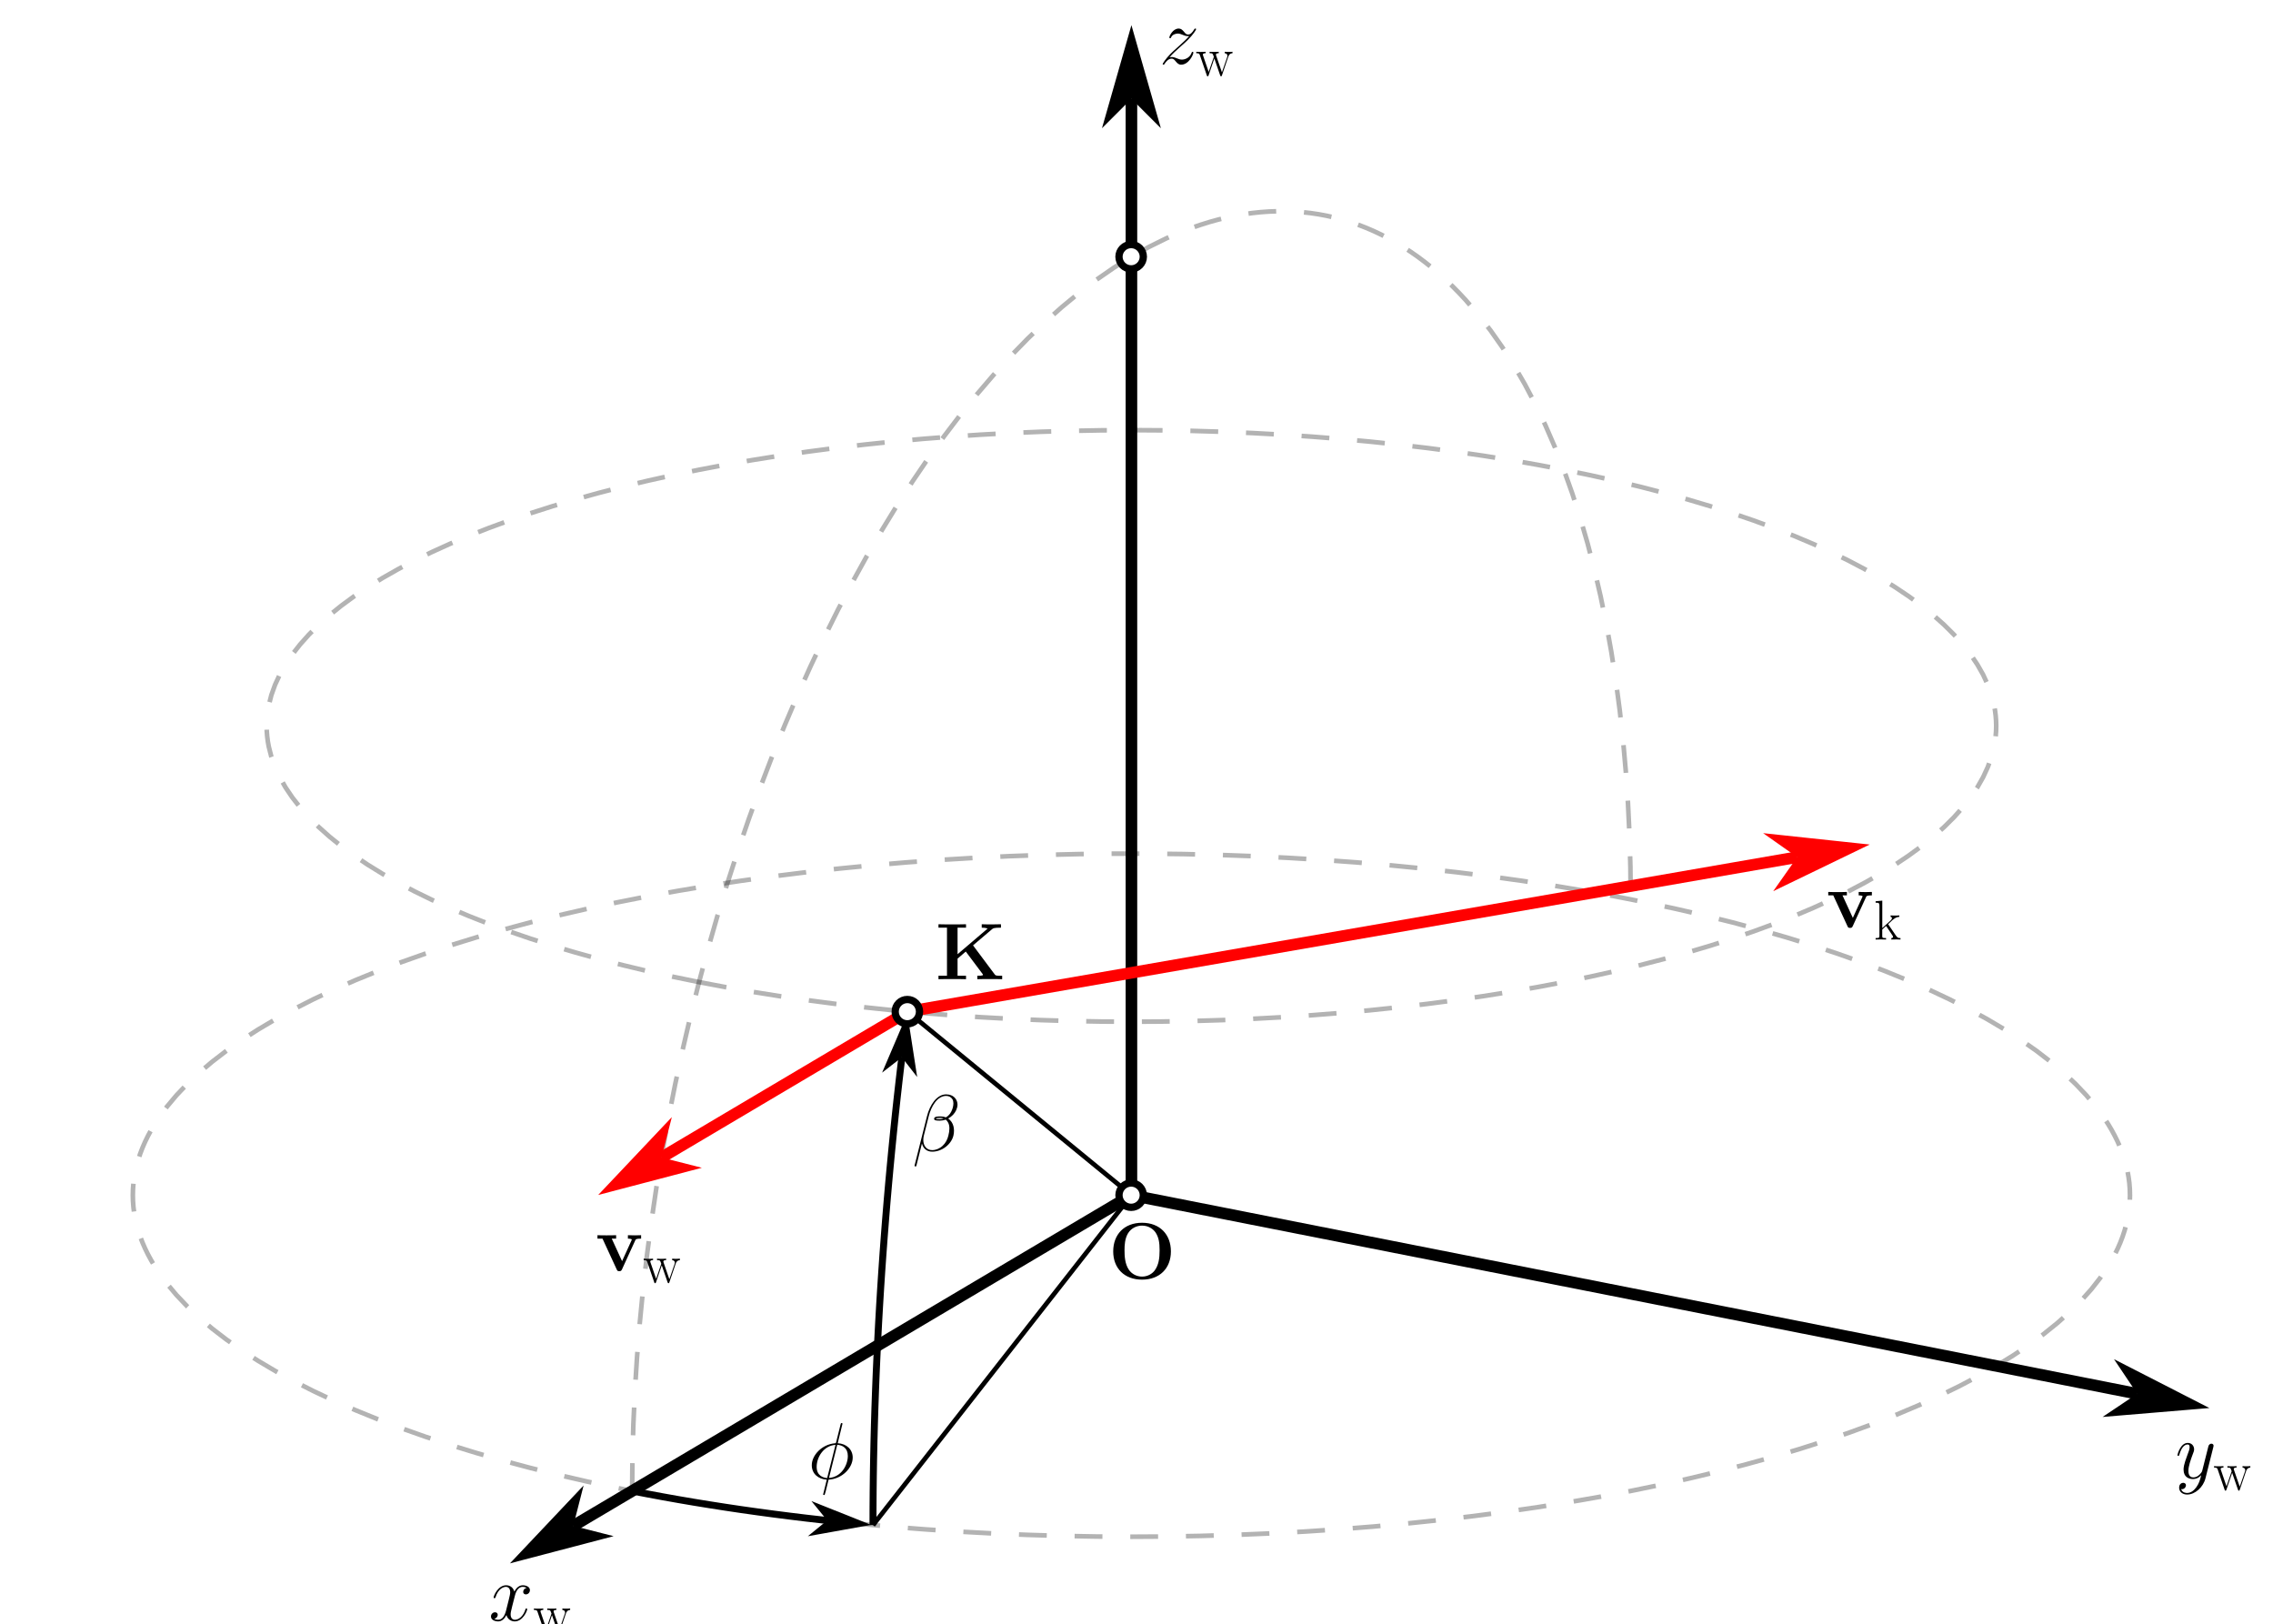
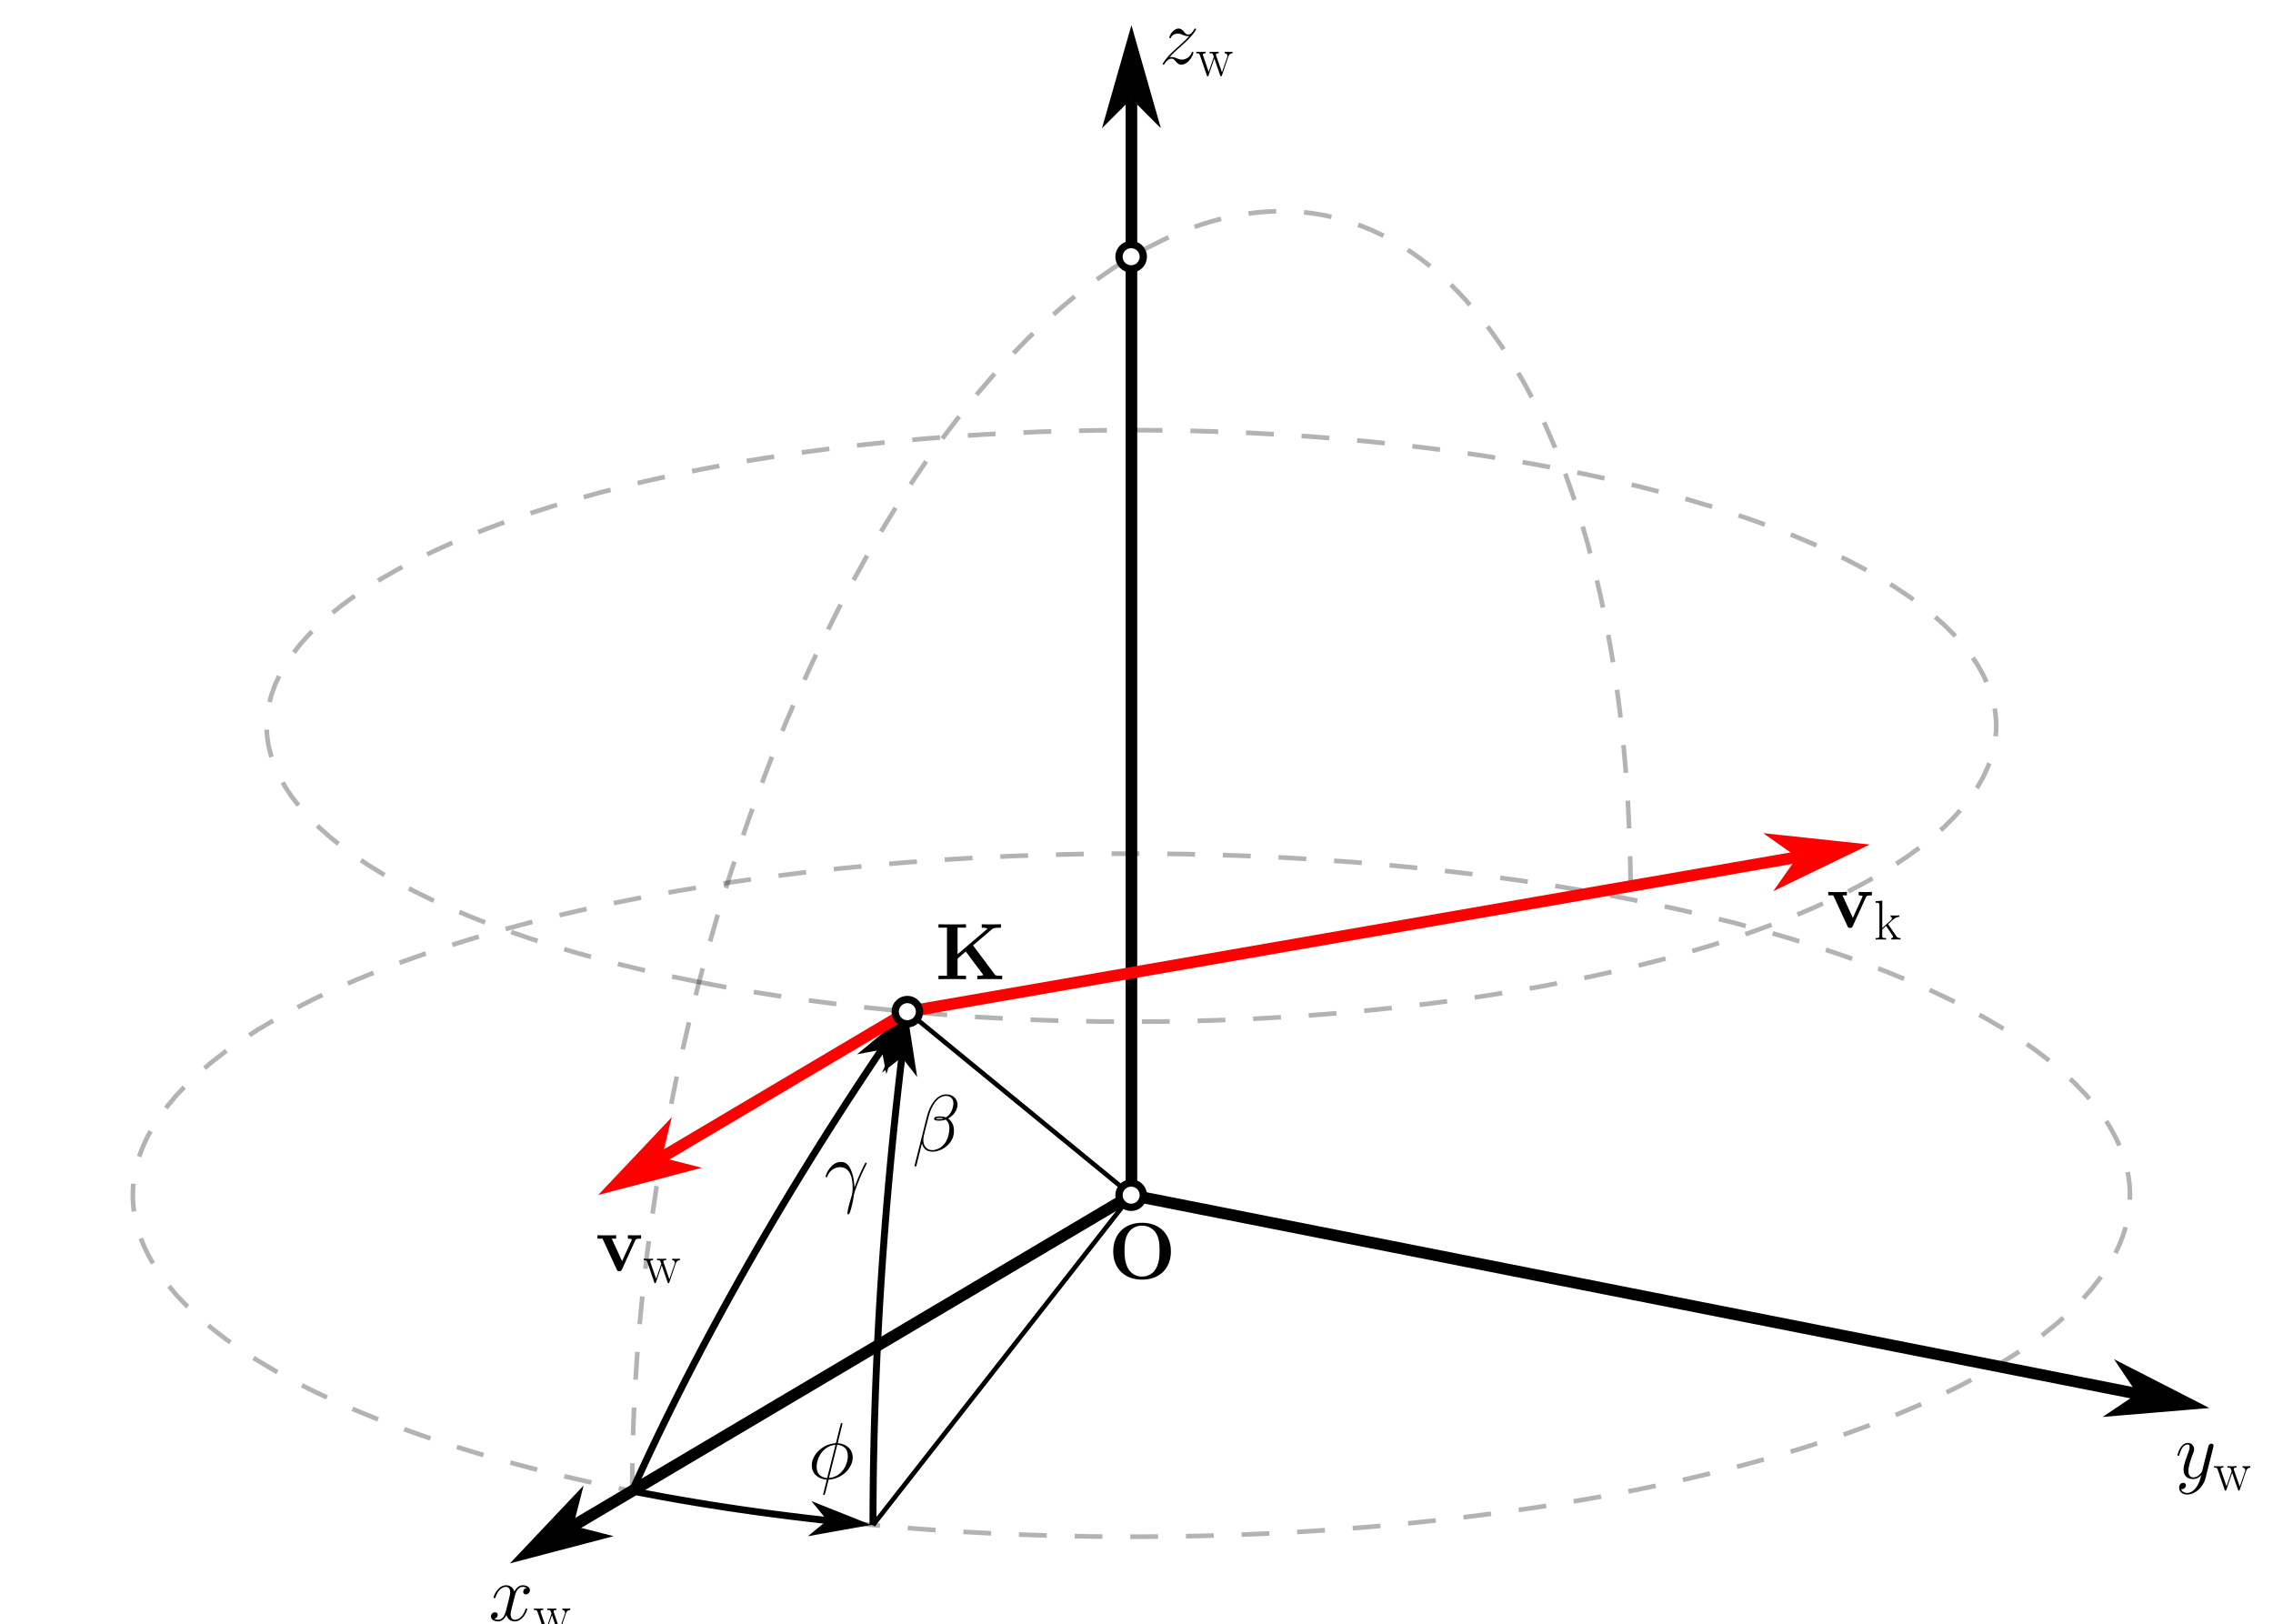
<svg xmlns="http://www.w3.org/2000/svg" xmlns:xlink="http://www.w3.org/1999/xlink" width="735pt" height="525pt" version="1.1" viewBox="0 0 735 525">
  <defs>
-     <g id="j">
+     <g id="k">
      <path d="m20.266-8.812c0-5.484-3.578-9.266-9.328-9.266-5.781 0-9.328 3.797-9.328 9.266s3.625 9.125 9.328 9.125c5.688 0 9.328-3.656 9.328-9.125zm-3.656-0.359c0 2.562-0.281 4.719-1.578 6.5-0.656 0.891-2.078 2-4.094 2-1.688 0-3.328-0.812-4.312-2.281-1.234-1.891-1.359-4.328-1.359-6.219 0-1.578 0.078-3.75 1.141-5.516 1.125-1.812 3-2.469 4.531-2.469 2.094 0 3.641 1.125 4.406 2.281 0.953 1.5 1.266 3.109 1.266 5.703z" />
    </g>
-     <g id="i">
+     <g id="j">
      <path d="m21.578 0v-1.109h-0.703c-1.391 0-1.5-0.141-1.75-0.5l-6.969-9.328 6.156-5.234c0.344-0.281 0.578-0.484 2.875-0.484v-1.109l-2.766 0.047c-0.781 0-2.797 0-3.453-0.047v1.109c0.578 0 1.203 0.031 1.875 0.281v0.031l-9.688 8.266v-8.578h2.734v-1.109c-0.75 0.047-3.516 0.047-4.453 0.047s-3.703 0-4.453-0.047v1.109h2.75v15.547h-2.75v1.109c0.75-0.047 3.516-0.047 4.453-0.047s3.703 0 4.453 0.047v-1.109h-2.734v-5.547l2.656-2.281 5.422 7.234c0.047 0.078 0.156 0.203 0.156 0.297 0 0.297-1.266 0.297-1.844 0.297v1.109c0.828-0.047 3.234-0.047 4.219-0.047 0.781 0 3.219 0 3.812 0.047z" />
    </g>
    <g id="b">
      <path d="m14.734-10.391v-1.109c-0.922 0.047-0.984 0.047-2.047 0.047l-2.219-0.047v1.109c0.703 0 1.266 0.125 1.266 0.312 0 0 0 0.047-0.125 0.312l-3.031 6.656-3.344-7.281h1.422v-1.109c-0.594 0.047-2.406 0.047-3.109 0.047-0.75 0-2.25 0-2.922-0.047v1.109h1.625l4.562 9.891c0.234 0.5 0.281 0.625 0.875 0.625 0.422 0 0.625-0.047 0.859-0.562l4.281-9.359c0.172-0.391 0.281-0.594 1.906-0.594z" />
    </g>
-     <g id="h">
+     <g id="i">
      <path d="m12.438-3.703c0-0.125-0.109-0.234-0.266-0.234-0.234 0-0.25 0.125-0.328 0.344-0.703 2.266-2.203 3.328-3.375 3.328-0.906 0-1.391-0.672-1.391-1.734 0-0.562 0.094-0.984 0.516-2.688l0.906-3.531c0.391-1.547 1.266-2.688 2.453-2.688 0 0 0.781 0 1.328 0.344-0.828 0.141-1.141 0.766-1.141 1.266 0 0.625 0.484 0.828 0.859 0.828 0.766 0 1.312-0.672 1.312-1.375 0-1.094-1.234-1.578-2.328-1.578-1.578 0-2.469 1.547-2.688 2.047-0.609-1.953-2.203-2.047-2.672-2.047-2.641 0-4.047 3.391-4.047 3.953 0 0.109 0.109 0.234 0.281 0.234 0.219 0 0.266-0.156 0.312-0.25 0.891-2.875 2.625-3.422 3.375-3.422 1.156 0 1.391 1.094 1.391 1.703 0 0.578-0.156 1.172-0.453 2.422l-0.891 3.547c-0.391 1.547-1.141 2.969-2.516 2.969-0.125 0-0.766 0-1.312-0.328 0.922-0.188 1.141-0.953 1.141-1.266 0-0.531-0.391-0.828-0.891-0.828-0.609 0-1.297 0.531-1.297 1.359 0 1.094 1.219 1.594 2.344 1.594 1.234 0 2.125-0.984 2.656-2.047 0.422 1.516 1.719 2.047 2.672 2.047 2.641 0 4.047-3.406 4.047-3.969z" />
    </g>
-     <g id="g">
+     <g id="h">
      <path d="m12.312-10.078c0.016-0.125 0.078-0.281 0.078-0.438 0-0.391-0.312-0.656-0.703-0.656-0.234 0-0.781 0.109-0.984 0.891l-1.922 7.609c-0.125 0.469-0.125 0.516-0.328 0.812-0.531 0.719-1.375 1.594-2.625 1.594-1.453 0-1.578-1.422-1.578-2.125 0-1.469 0.703-3.469 1.391-5.328 0.297-0.75 0.453-1.109 0.453-1.641 0-1.078-0.781-2.062-2.047-2.062-2.391 0-3.344 3.75-3.344 3.953 0 0.109 0.094 0.234 0.281 0.234 0.234 0 0.266-0.094 0.359-0.453 0.625-2.188 1.609-3.219 2.625-3.219 0.234 0 0.672 0 0.672 0.859 0 0.672-0.281 1.422-0.672 2.406-1.281 3.391-1.281 4.25-1.281 4.875 0 2.453 1.766 3.031 3.062 3.031 0.75 0 1.688-0.234 2.594-1.203l0.031 0.031c-0.391 1.531-0.656 2.531-1.562 3.812-0.703 0.984-1.703 1.859-2.984 1.859-0.312 0-1.547-0.047-1.938-1.25 0.078 0.031 0.266 0.031 0.266 0.031 0.766 0 1.297-0.672 1.297-1.266s-0.5-0.797-0.891-0.797c-0.406 0-1.312 0.297-1.312 1.578 0 1.312 1.109 2.219 2.578 2.219 2.594 0 5.219-2.375 5.938-5.25z" />
    </g>
-     <g id="f">
+     <g id="g">
      <path d="m11.031-3.625c0-0.109-0.016-0.266-0.281-0.266-0.203 0-0.234 0.109-0.312 0.375-0.562 1.516-2.094 2.141-3.109 2.141-0.547 0-1.062-0.172-1.609-0.406-1.031-0.422-1.312-0.422-1.656-0.422-0.25 0-0.547 0-0.766 0.109 1.109-1.281 2.016-2.078 3.312-3.25 1.547-1.344 2.219-1.984 2.594-2.375 1.812-1.781 2.719-3.297 2.719-3.5s-0.266-0.203-0.266-0.203c-0.188 0-0.234 0.094-0.359 0.281-0.656 1.109-1.266 1.656-1.938 1.656-0.547 0-0.844-0.234-1.328-0.859-0.547-0.641-0.984-1.078-1.734-1.078-1.891 0-3.031 2.359-3.031 2.906 0 0.062 0.031 0.219 0.25 0.219s0.234-0.094 0.312-0.281c0.453-1.031 1.688-1.219 2.188-1.219 0.531 0 1.062 0.188 1.594 0.422 0.984 0.406 1.406 0.406 1.672 0.406 0.172 0 0.281 0 0.406-0.016-0.859 1-2.25 2.25-3.422 3.312-1.656 1.453-2.094 1.922-2.609 2.406-1.578 1.609-2.547 3.141-2.547 3.312 0 0.156 0.141 0.219 0.297 0.219 0.141 0 0.172-0.031 0.359-0.344 0.406-0.641 1.234-1.609 2.203-1.609 0.531 0 0.797 0.188 1.312 0.828 0.5 0.578 0.938 1.125 1.766 1.125 2.531 0 3.984-3.297 3.984-3.891z" />
    </g>
-     <g id="e">
+     <g id="f">
      <path d="m13.297-4.844c0.156-0.578 0.203-1.141 0.203-1.688 0-1-0.234-1.969-0.75-2.75-0.312-0.453-0.672-0.875-1.141-1.156 0.281-0.156 0.562-0.344 0.828-0.547 1.031-0.781 1.781-1.844 2.062-2.984 0.078-0.312 0.141-0.641 0.141-0.953 0-0.781-0.266-1.5-0.734-2.078-0.672-0.828-1.734-1.266-2.953-1.266-3.047 0-5.328 3.547-6.188 7.078l-4.016 15.953c0 0.188 0.109 0.266 0.203 0.266h0.156c0.109 0 0.188-0.062 0.219-0.156l1.812-7.281c0.359 1.578 1.516 2.672 3.312 2.672 1.453 0 2.984-0.5 4.297-1.484 1.25-0.938 2.203-2.25 2.547-3.625zm-1.609-0.109c-0.281 1.219-0.891 2.438-1.891 3.344-0.969 0.891-2.188 1.375-3.344 1.375-1.844 0-2.875-1.453-2.875-3.281 0-0.422 0.047-0.859 0.156-1.328l1.578-6.266c0.797-3.266 2.797-6.656 5.641-6.656 0.891 0 1.609 0.375 2.031 1.062 0.234 0.375 0.328 0.844 0.328 1.344 0 0.406-0.078 0.859-0.172 1.297-0.266 0.984-0.703 1.969-1.531 2.719-0.203 0.172-0.469 0.359-0.703 0.516-0.516-0.203-1.094-0.312-1.703-0.312-0.891 0-1.953 0-2.109 0.625 0 0.078-0.016 0.172-0.016 0.172 0 0.578 1 0.578 1.859 0.578 0.625 0 1.266-0.109 1.891-0.344 0.359 0.297 0.641 0.656 0.828 1.062 0.266 0.547 0.359 1.172 0.359 1.812 0 0.734-0.125 1.516-0.328 2.281zm-1.531-5.516c-0.391 0.125-0.797 0.203-1.188 0.203-0.547 0-1.359 0-1.297-0.156 0.047-0.219 0.875-0.219 1.5-0.219 0.359 0 0.672 0.047 0.984 0.172z" />
    </g>
+     <g id="e">
+       <path d="m14.453-6.812c0-2.625-1.969-4.484-4.844-4.656l1.531-6.281c0-0.234-0.188-0.234-0.266-0.234-0.234 0-0.25 0.062-0.359 0.5l-1.391 5.562c-0.078 0.344-0.141 0.391-0.141 0.391-0.016 0.062-0.25 0.078-0.25 0.078-4.25 0.359-7.516 3.859-7.516 7.094 0 2.812 2.156 4.516 4.844 4.672l-0.594 2.438c-0.359 1.375-0.578 2.219-0.578 2.328 0 0 0 0.203 0.266 0.203 0.078 0 0.188 0 0.234-0.094 0.047-0.062 0.203-0.688 0.312-1.016l0.953-3.859c4.438-0.234 7.797-3.859 7.797-7.125zm-1.578-0.547c0 2.922-2.047 6.812-6.094 7.125l2.672-10.719c1.719 0.094 3.422 1.062 3.422 3.594zm-3.984-3.578-2.703 10.734c-1.266-0.078-3.391-0.75-3.391-3.609 0-3.266 2.359-6.891 6.094-7.125z" />
+     </g>
    <g id="d">
-       <path d="m14.453-6.812c0-2.625-1.969-4.484-4.844-4.656l1.531-6.281c0-0.234-0.188-0.234-0.266-0.234-0.234 0-0.25 0.062-0.359 0.5l-1.391 5.562c-0.078 0.344-0.141 0.391-0.141 0.391-0.016 0.062-0.25 0.078-0.25 0.078-4.25 0.359-7.516 3.859-7.516 7.094 0 2.812 2.156 4.516 4.844 4.672l-0.594 2.438c-0.359 1.375-0.578 2.219-0.578 2.328 0 0 0 0.203 0.266 0.203 0.078 0 0.188 0 0.234-0.094 0.047-0.062 0.203-0.688 0.312-1.016l0.953-3.859c4.438-0.234 7.797-3.859 7.797-7.125zm-1.578-0.547c0 2.922-2.047 6.812-6.094 7.125l2.672-10.719c1.719 0.094 3.422 1.062 3.422 3.594zm-3.984-3.578-2.703 10.734c-1.266-0.078-3.391-0.75-3.391-3.609 0-3.266 2.359-6.891 6.094-7.125z" />
+       <path d="m13.781-10.953s-0.031-0.219-0.266-0.219c0 0-0.172 0-0.219 0.109-0.062 0.047-0.969 1.812-1.75 3.578-0.375 0.875-0.906 2.047-1.75 4.328-0.062-1.281-0.109-3.266-1.094-5.594-0.516-1.297-1.391-2.672-3.281-2.672-3.188 0-4.922 4.062-4.922 4.734 0 0.234 0.172 0.234 0.25 0.234 0.234 0 0.234-0.047 0.359-0.391 0.547-1.609 2.203-2.875 4-2.875 3.594 0 4.109 4.016 4.109 6.578 0 1.641-0.172 2.188-0.328 2.703-0.5 1.609-1.359 4.812-1.359 5.547 0 0.203 0.078 0.438 0.297 0.438 0.391 0 0.625-0.859 0.906-1.891 0.625-2.281 0.766-3.422 0.906-4.453 0.078-0.625 1.547-4.906 3.594-8.969 0.188-0.422 0.547-1.109 0.547-1.188z" />
    </g>
    <g id="a">
      <path d="m11.906-7.328v-0.469c-0.359 0.016-0.719 0.047-1.078 0.047s-1.125 0-1.438-0.047v0.469c0.562 0.047 0.875 0.375 0.875 0.828 0 0.125-0.047 0.281-0.078 0.406l-1.703 4.938-1.844-5.344c-0.047-0.141-0.094-0.281-0.094-0.344 0-0.484 0.609-0.484 0.906-0.484v-0.469c-0.422 0.047-1.188 0.047-1.609 0.047-0.453 0-0.938 0-1.344-0.047v0.469c0.984 0 0.984 0.047 1.375 1.188l-1.672 4.859-1.797-5.25c-0.094-0.234-0.094-0.266-0.094-0.312 0-0.484 0.625-0.484 0.906-0.484v-0.469c-0.422 0.047-1.188 0.047-1.641 0.047-0.406 0-1.016 0-1.391-0.047v0.469c0.797 0 0.984 0.062 1.188 0.656l2.234 6.531c0.062 0.234 0.125 0.281 0.266 0.281 0.125 0 0.203-0.031 0.297-0.297l1.859-5.484 1.891 5.484c0.094 0.266 0.156 0.297 0.281 0.297 0.156 0 0.203-0.047 0.281-0.281l2.062-6.062c0.359-1.062 1.094-1.094 1.359-1.125z" />
    </g>
    <g id="c">
      <path d="m8.609 0v-0.469c-0.859 0-1.047-0.172-1.594-0.969l-2.281-3.344c-0.016-0.047-0.109-0.156-0.109-0.203l1.453-1.359c1.031-0.875 1.672-0.953 2.156-0.984v-0.469c-0.109 0-0.172 0.016-0.172 0.016l-0.891 0.031c-0.5 0-1.281 0-1.766-0.047v0.469c0.25 0.031 0.438 0.172 0.438 0.422 0 0.359-0.391 0.703-0.391 0.703l-2.734 2.5v-8.875l-2.156 0.203v0.469c1.062 0 1.234 0.109 1.234 0.984v9.672c0 0.688-0.078 0.781-1.234 0.781v0.469c0.438-0.031 1.234-0.031 1.688-0.031s1.25 0 1.688 0.031v-0.469c-1.172 0-1.234-0.078-1.234-0.781v-2l1.25-1.141 1.828 2.719c0.219 0.328 0.406 0.578 0.406 0.812 0 0.328-0.328 0.391-0.547 0.391v0.469c0.438-0.031 1.203-0.031 1.656-0.031z" />
    </g>
  </defs>
  <rect x="-73.5" y="-52.5" width="882" height="630" fill="#fff" />
  <path d="m105 0h525v525h-525z" fill="#fff" />
  <path d="m365.86 386.43-72.375-59.328" fill="none" stroke="#000" stroke-linejoin="round" stroke-width="1.5" />
  <path d="m365.86 386.43-83.57 106.68" fill="none" stroke="#000" stroke-linejoin="round" stroke-width="1.5" />
  <g>
-     <use x="358.36" y="413.431" xlink:href="#j" />
-     <use x="302.485" y="316.599" xlink:href="#i" />
-     <use x="158.045" y="523.98" xlink:href="#h" />
+     <use x="358.36" y="413.431" xlink:href="#k" />
+     <use x="302.485" y="316.599" xlink:href="#j" />
+     <use x="158.045" y="523.98" xlink:href="#i" />
    <use x="172.458" y="527.865" xlink:href="#a" />
-     <use x="703.396" y="477.952" xlink:href="#g" />
+     <use x="703.396" y="477.952" xlink:href="#h" />
    <use x="715.762" y="481.838" xlink:href="#a" />
-     <use x="374.857" y="20.652" xlink:href="#f" />
+     <use x="374.857" y="20.652" xlink:href="#g" />
    <use x="386.639" y="24.538" xlink:href="#a" />
    <use x="590.559" y="299.888" xlink:href="#b" />
    <use x="605.939" y="303.774" xlink:href="#c" />
    <use x="192.576" y="410.874" xlink:href="#b" />
    <use x="207.956" y="414.76" xlink:href="#a" />
-     <use x="294.982" y="372.103" xlink:href="#e" />
-     <use x="261.281" y="478.098" xlink:href="#d" />
+     <use x="294.982" y="372.103" xlink:href="#f" />
+     <use x="261.281" y="478.098" xlink:href="#e" />
+     <use x="266.485" y="387.098" xlink:href="#d" />
  </g>
  <path d="m204.41 482.07 0.098-10.645 0.293-10.754 0.492-10.84 0.688-10.918 0.879-10.984 1.078-11.031 1.266-11.07 1.461-11.094 1.645-11.105 1.836-11.102 2.019-11.082 2.203-11.055 2.379-11.008 2.559-10.953 2.734-10.883 2.902-10.797 3.07-10.699 3.231-10.59 3.391-10.469 3.547-10.332 3.699-10.184 3.84-10.023 3.984-9.848 4.125-9.664 4.25-9.469 4.379-9.258 4.504-9.043 4.613-8.809 4.727-8.566 4.832-8.316 4.93-8.055 5.019-7.781 5.106-7.504 5.188-7.211 5.262-6.91 5.328-6.606 5.391-6.289 5.441-5.965 5.492-5.637 5.531-5.297 5.566-4.953 5.594-4.606 5.613-4.25 5.629-3.887 5.633-3.523 5.637-3.152 5.625-2.777 2.809-1.25 2.805-1.156 2.801-1.059 2.793-0.961 2.789-0.871 2.777-0.77 2.769-0.676 2.762-0.582 2.75-0.484 2.742-0.387 2.727-0.289 2.715-0.191 2.703-0.098h2.688l2.672 0.098 2.656 0.195 2.641 0.289 2.621 0.387 2.602 0.484 2.586 0.582 2.562 0.676 2.543 0.773 2.523 0.871 2.5 0.965 2.477 1.059 2.449 1.156 2.43 1.25 2.402 1.344 2.375 1.438 2.352 1.531 2.32 1.621 2.297 1.719 2.266 1.809 2.234 1.898 2.203 1.988 2.176 2.082 2.141 2.168 2.113 2.262 4.121 4.781 3.984 5.129 3.844 5.469 3.695 5.801 3.547 6.129 3.391 6.449 3.234 6.762 3.066 7.066 2.902 7.356 2.734 7.644 2.559 7.922 2.383 8.188 2.199 8.445 2.019 8.691 1.836 8.926 1.648 9.152 1.457 9.367 1.27 9.57 1.074 9.758 0.879 9.938 0.688 10.105 0.492 10.258 0.297 10.402 0.098 10.531" fill="none" stroke="#000" stroke-dasharray="9 9" stroke-linejoin="round" stroke-opacity=".3" stroke-width="1.5" />
  <path d="m204.41 482.07 9.855 1.871 10.043 1.75 10.215 1.629 10.375 1.504 10.52 1.383 10.656 1.254 10.781 1.129 10.887 0.996 10.98 0.867 11.062 0.738 11.133 0.602 11.188 0.469 11.227 0.336 11.254 0.203 11.27 0.066 11.27-0.066 11.254-0.203 11.23-0.336 11.184-0.469 11.133-0.602 11.062-0.738 10.984-0.867 10.887-0.996 10.777-1.129 10.656-1.254 10.523-1.383 10.371-1.504 10.215-1.629 10.043-1.75 9.859-1.871 9.66-1.984 9.453-2.098 9.23-2.211 9-2.32 8.762-2.426 8.504-2.531 8.242-2.629 7.973-2.723 7.684-2.82 7.394-2.91 7.094-2.996 6.781-3.078 6.465-3.156 6.141-3.234 5.805-3.305 5.465-3.371 5.117-3.434 4.762-3.496 4.402-3.547 4.039-3.598 3.672-3.644 3.293-3.688 2.918-3.723 2.535-3.758 1.125-1.887 1.023-1.895 0.934-1.902 0.832-1.906 0.734-1.91 0.637-1.914 0.543-1.922 0.441-1.922 0.344-1.922 0.246-1.926 0.148-1.926 0.047-1.93-0.047-1.926-0.148-1.926-0.246-1.926-0.344-1.926-0.441-1.922-0.543-1.918-0.637-1.914-0.734-1.91-0.832-1.906-0.934-1.902-1.023-1.895-1.125-1.891-1.219-1.879-2.727-3.742-3.109-3.707-3.481-3.664-3.856-3.621-4.223-3.574-4.582-3.523-4.941-3.465-5.293-3.402-5.633-3.34-5.973-3.269-6.305-3.195-6.625-3.117-6.938-3.039-7.246-2.953-7.539-2.863-7.832-2.773-8.105-2.676-8.375-2.582-8.637-2.477-8.879-2.375-9.117-2.266-9.344-2.152-9.559-2.043-9.762-1.93-9.949-1.809-10.133-1.691-10.297-1.566-10.449-1.445-10.59-1.316-10.719-1.191-10.836-1.062-10.934-0.934-11.023-0.801-11.102-0.668-11.16-0.539-11.207-0.402-11.246-0.27-11.262-0.133h-11.273l-11.262 0.133-11.242 0.27-11.211 0.402-11.16 0.539-11.098 0.668-11.027 0.801-10.934 0.934-10.836 1.062-10.719 1.191-10.59 1.316-10.449 1.445-10.297 1.566-10.129 1.691-9.953 1.809-9.762 1.93-9.555 2.043-9.344 2.152-9.121 2.266-8.879 2.375-8.633 2.477-8.379 2.582-8.105 2.676-7.828 2.773-7.543 2.863-7.246 2.953-6.938 3.039-6.625 3.117-6.301 3.195-5.973 3.269-5.637 3.34-5.293 3.402-4.938 3.465-4.586 3.523-4.223 3.574-3.856 3.621-3.481 3.664-3.106 3.707-2.727 3.742-1.223 1.879-1.121 1.891-1.027 1.895-0.93 1.902-0.836 1.906-0.734 1.91-0.637 1.914-0.539 1.918-0.445 1.922-0.344 1.926-0.246 1.926-0.145 1.926-0.051 1.926 0.051 1.93 0.145 1.926 0.246 1.926 0.344 1.922 0.445 1.922 0.539 1.922 0.637 1.914 0.734 1.91 0.836 1.906 0.93 1.902 1.027 1.895 1.121 1.887 1.223 1.883 2.727 3.742 3.106 3.703 3.481 3.668 3.856 3.621 4.223 3.574 4.586 3.523 4.938 3.461 5.293 3.406 5.637 3.336 5.973 3.269 6.301 3.195 6.625 3.121 6.938 3.035 7.246 2.953 7.543 2.867 7.828 2.773 8.105 2.676 8.379 2.578 8.633 2.481 8.879 2.371 9.121 2.266 9.344 2.156 9.555 2.043 4.859 0.977" fill="none" stroke="#000" stroke-dasharray="9 9" stroke-linejoin="round" stroke-opacity=".3" stroke-width="1.5" />
  <path d="m226.04 317.54 8.535 1.617 8.699 1.516 8.844 1.414 8.984 1.305 9.113 1.195 9.23 1.086 9.332 0.977 9.43 0.863 9.508 0.75 9.582 0.637 9.641 0.523 9.688 0.406 9.723 0.293 9.75 0.172 9.758 0.059 9.758-0.059 9.75-0.172 9.723-0.293 9.688-0.406 9.641-0.523 9.582-0.637 9.512-0.75 9.426-0.863 9.336-0.977 9.227-1.086 9.113-1.195 8.984-1.305 8.848-1.414 8.695-1.516 8.535-1.617 8.367-1.719 8.188-1.816 7.996-1.918 7.793-2.008 7.586-2.102 7.367-2.188 7.137-2.277 6.902-2.363 6.656-2.441 6.406-2.519 6.141-2.594 5.875-2.664 5.598-2.734 5.316-2.801 5.027-2.863 4.731-2.918 4.434-2.977 4.125-3.023 3.812-3.074 3.5-3.117 3.176-3.156 2.856-3.191 2.523-3.223 2.195-3.254 1.863-3.277 1.527-3.297 1.191-3.312 0.848-3.328 0.301-1.664 0.211-1.668 0.129-1.668 0.043-1.672-0.043-1.668-0.129-1.668-0.211-1.668-0.301-1.668-0.848-3.324-1.191-3.312-1.527-3.297-1.863-3.277-2.195-3.254-2.523-3.223-2.856-3.195-3.176-3.156-3.5-3.117-3.812-3.07-4.125-3.027-4.434-2.973-4.731-2.922-5.027-2.859-5.316-2.801-5.598-2.734-5.875-2.668-6.141-2.594-6.406-2.519-6.656-2.441-6.902-2.359-7.137-2.277-7.367-2.191-7.586-2.098-7.793-2.012-7.996-1.914-8.188-1.816-8.367-1.723-8.535-1.617-8.695-1.516-8.848-1.41-8.984-1.305-9.113-1.195-9.227-1.086-9.336-0.977-9.426-0.867-9.512-0.75-9.582-0.637-9.641-0.523-9.688-0.406-9.723-0.289-9.75-0.176-9.758-0.059-9.758 0.059-9.75 0.176-9.723 0.289-9.688 0.406-9.641 0.523-9.582 0.637-9.508 0.75-9.43 0.867-9.332 0.977-9.23 1.086-9.113 1.195-8.984 1.305-8.844 1.41-8.699 1.516-8.535 1.617-8.367 1.723-8.188 1.816-7.992 1.914-7.797 2.012-7.586 2.098-7.367 2.191-7.137 2.277-6.902 2.359-6.656 2.441-6.402 2.519-6.144 2.594-5.875 2.668-5.598 2.734-5.316 2.801-5.027 2.859-4.731 2.922-4.434 2.973-4.125 3.027-3.812 3.07-3.496 3.117-3.18 3.156-2.852 3.195-2.527 3.223-2.195 3.254-1.863 3.277-1.527 3.297-1.188 3.312-0.852 3.324-0.297 1.668-0.215 1.668-0.129 1.668-0.043 1.668 0.043 1.672 0.129 1.668 0.215 1.668 0.297 1.664 0.852 3.328 1.188 3.312 1.527 3.297 1.863 3.277 2.195 3.254 2.527 3.223 2.852 3.191 3.18 3.156 3.496 3.117 3.812 3.074 4.125 3.023 4.434 2.977 4.731 2.918 5.027 2.863 5.316 2.801 5.598 2.734 5.875 2.664 6.144 2.594 6.402 2.519 6.656 2.441 6.902 2.363 7.137 2.277 7.367 2.188 7.586 2.102 7.797 2.008 7.992 1.918 8.188 1.816 8.367 1.719" fill="none" stroke="#000" stroke-dasharray="9 9" stroke-linejoin="round" stroke-opacity=".3" stroke-width="1.5" />
  <path d="m282.29 493.1 0.012-5.312 0.039-5.344 0.062-5.371 0.09-5.398 0.113-5.426 0.141-5.449 0.164-5.473 0.191-5.492 0.215-5.516 0.242-5.527 0.266-5.547 0.289-5.562 0.316-5.57 0.34-5.586 0.367-5.594 0.391-5.602 0.414-5.606 0.438-5.609 0.461-5.613 0.488-5.613 0.512-5.613 0.535-5.609 0.559-5.606 0.578-5.598 0.605-5.59 0.629-5.582 0.652-5.57 0.238-1.906" fill="none" stroke="#000" stroke-linejoin="round" stroke-width="2.25" />
  <path transform="matrix(-.12558 1 -1 -.12558 0 0)" d="m299.65-329.36 4.467-4.463-15.627 4.462 15.627 4.467z" stroke="#000" stroke-width="1.191" />
  <path d="m204.41 482.07 4.902 0.949 4.953 0.922 5 0.891 5.043 0.859 5.086 0.828 5.129 0.801 5.168 0.77 5.207 0.734 5.242 0.707 5.277 0.676 5.312 0.645 5.344 0.609 1.453 0.148" fill="none" stroke="#000" stroke-linejoin="round" stroke-width="2.25" />
  <path transform="matrix(-1 -.10131 .10131 -1 0 0)" d="m-314.91-459.78 4.476-4.477-15.667 4.478 15.668 4.475z" stroke="#000" stroke-width="1.194" />
+   <path d="m204.41 482.07 2.019-4.449 2.07-4.481 2.117-4.508 2.164-4.531 2.211-4.555 2.258-4.578 2.301-4.598 2.348-4.621 2.391-4.633 2.434-4.656 2.477-4.668 2.519-4.68 2.559-4.695 2.602-4.703 2.637-4.715 2.676-4.723 2.715-4.731 2.754-4.734 2.785-4.738 2.824-4.742 2.856-4.742 2.891-4.738 2.922-4.742 2.953-4.734 2.988-4.731 3.016-4.723 3.043-4.719 3.07-4.707 3.102-4.695 3.125-4.688 1.883-2.762" fill="none" stroke="#000" stroke-linejoin="round" stroke-width="2.25" />
+   <path transform="matrix(-.68261 1 -1 -.68261 0 0)" d="m98.055-352.51 3.717-3.717-13.01 3.717 13.01 3.717z" stroke="#000" stroke-width=".991" />
  <path d="m365.86 386.43-180.54 106.95" fill="none" stroke="#000" stroke-linejoin="round" stroke-width="3.75" />
  <path transform="matrix(1 -.5924 .5924 1 0 0)" d="m-80.335 446.48 6.453-6.455-22.584 6.453 22.584 6.453z" stroke="#000" stroke-width="1.721" />
  <path d="m365.86 386.43 325.29 64.234" fill="none" stroke="#000" stroke-linejoin="round" stroke-width="3.75" />
  <path transform="matrix(-1 -.19746 .19746 -1 0 0)" d="m-752.18-302.39 7.359-7.359-25.754 7.359 25.753 7.356z" stroke="#000" stroke-width="1.962" />
  <path d="m365.86 386.43v-354.55" fill="none" stroke="#000" stroke-linejoin="round" stroke-width="3.75" />
  <path transform="rotate(90)" d="m30.523-365.86 7.5-7.5-26.25 7.5 26.25 7.5z" stroke="#000" stroke-width="2" />
  <path d="m293.48 327.1-79.633 47.176" fill="none" stroke="#f00" stroke-linejoin="round" stroke-width="3.75" />
  <path transform="matrix(1 -.5924 .5924 1 0 0)" d="m-6.989 370.82 6.454-6.45-22.584 6.453 22.585 6.45z" fill="#f00" stroke="#f00" stroke-width="1.721" />
  <path d="m293.48 327.1 287.72-49.973" fill="none" stroke="#f00" stroke-linejoin="round" stroke-width="3.75" />
  <path transform="matrix(-1 .17369 -.17369 -1 0 0)" d="m-518.79-367 7.389-7.392-25.862 7.391 25.865 7.391z" fill="#f00" stroke="#f00" stroke-width="1.97" />
  <path d="m369.71 386.43c0 2.176-1.766 3.938-3.938 3.938s-3.938-1.762-3.938-3.938c0-2.172 1.766-3.938 3.938-3.938s3.938 1.766 3.938 3.938z" fill="#fff" stroke="#000" stroke-linejoin="round" stroke-width="2.362" />
  <path d="m297.34 327.1c0 2.176-1.766 3.938-3.938 3.938s-3.938-1.762-3.938-3.938c0-2.172 1.766-3.938 3.938-3.938s3.938 1.766 3.938 3.938z" fill="#fff" stroke="#000" stroke-linejoin="round" stroke-width="2.362" />
  <path d="m369.71 83.004c0 2.176-1.766 3.938-3.938 3.938s-3.938-1.762-3.938-3.938c0-2.172 1.766-3.938 3.938-3.938s3.938 1.766 3.938 3.938z" fill="#fff" stroke="#000" stroke-linejoin="round" stroke-width="2.362" />
</svg>
